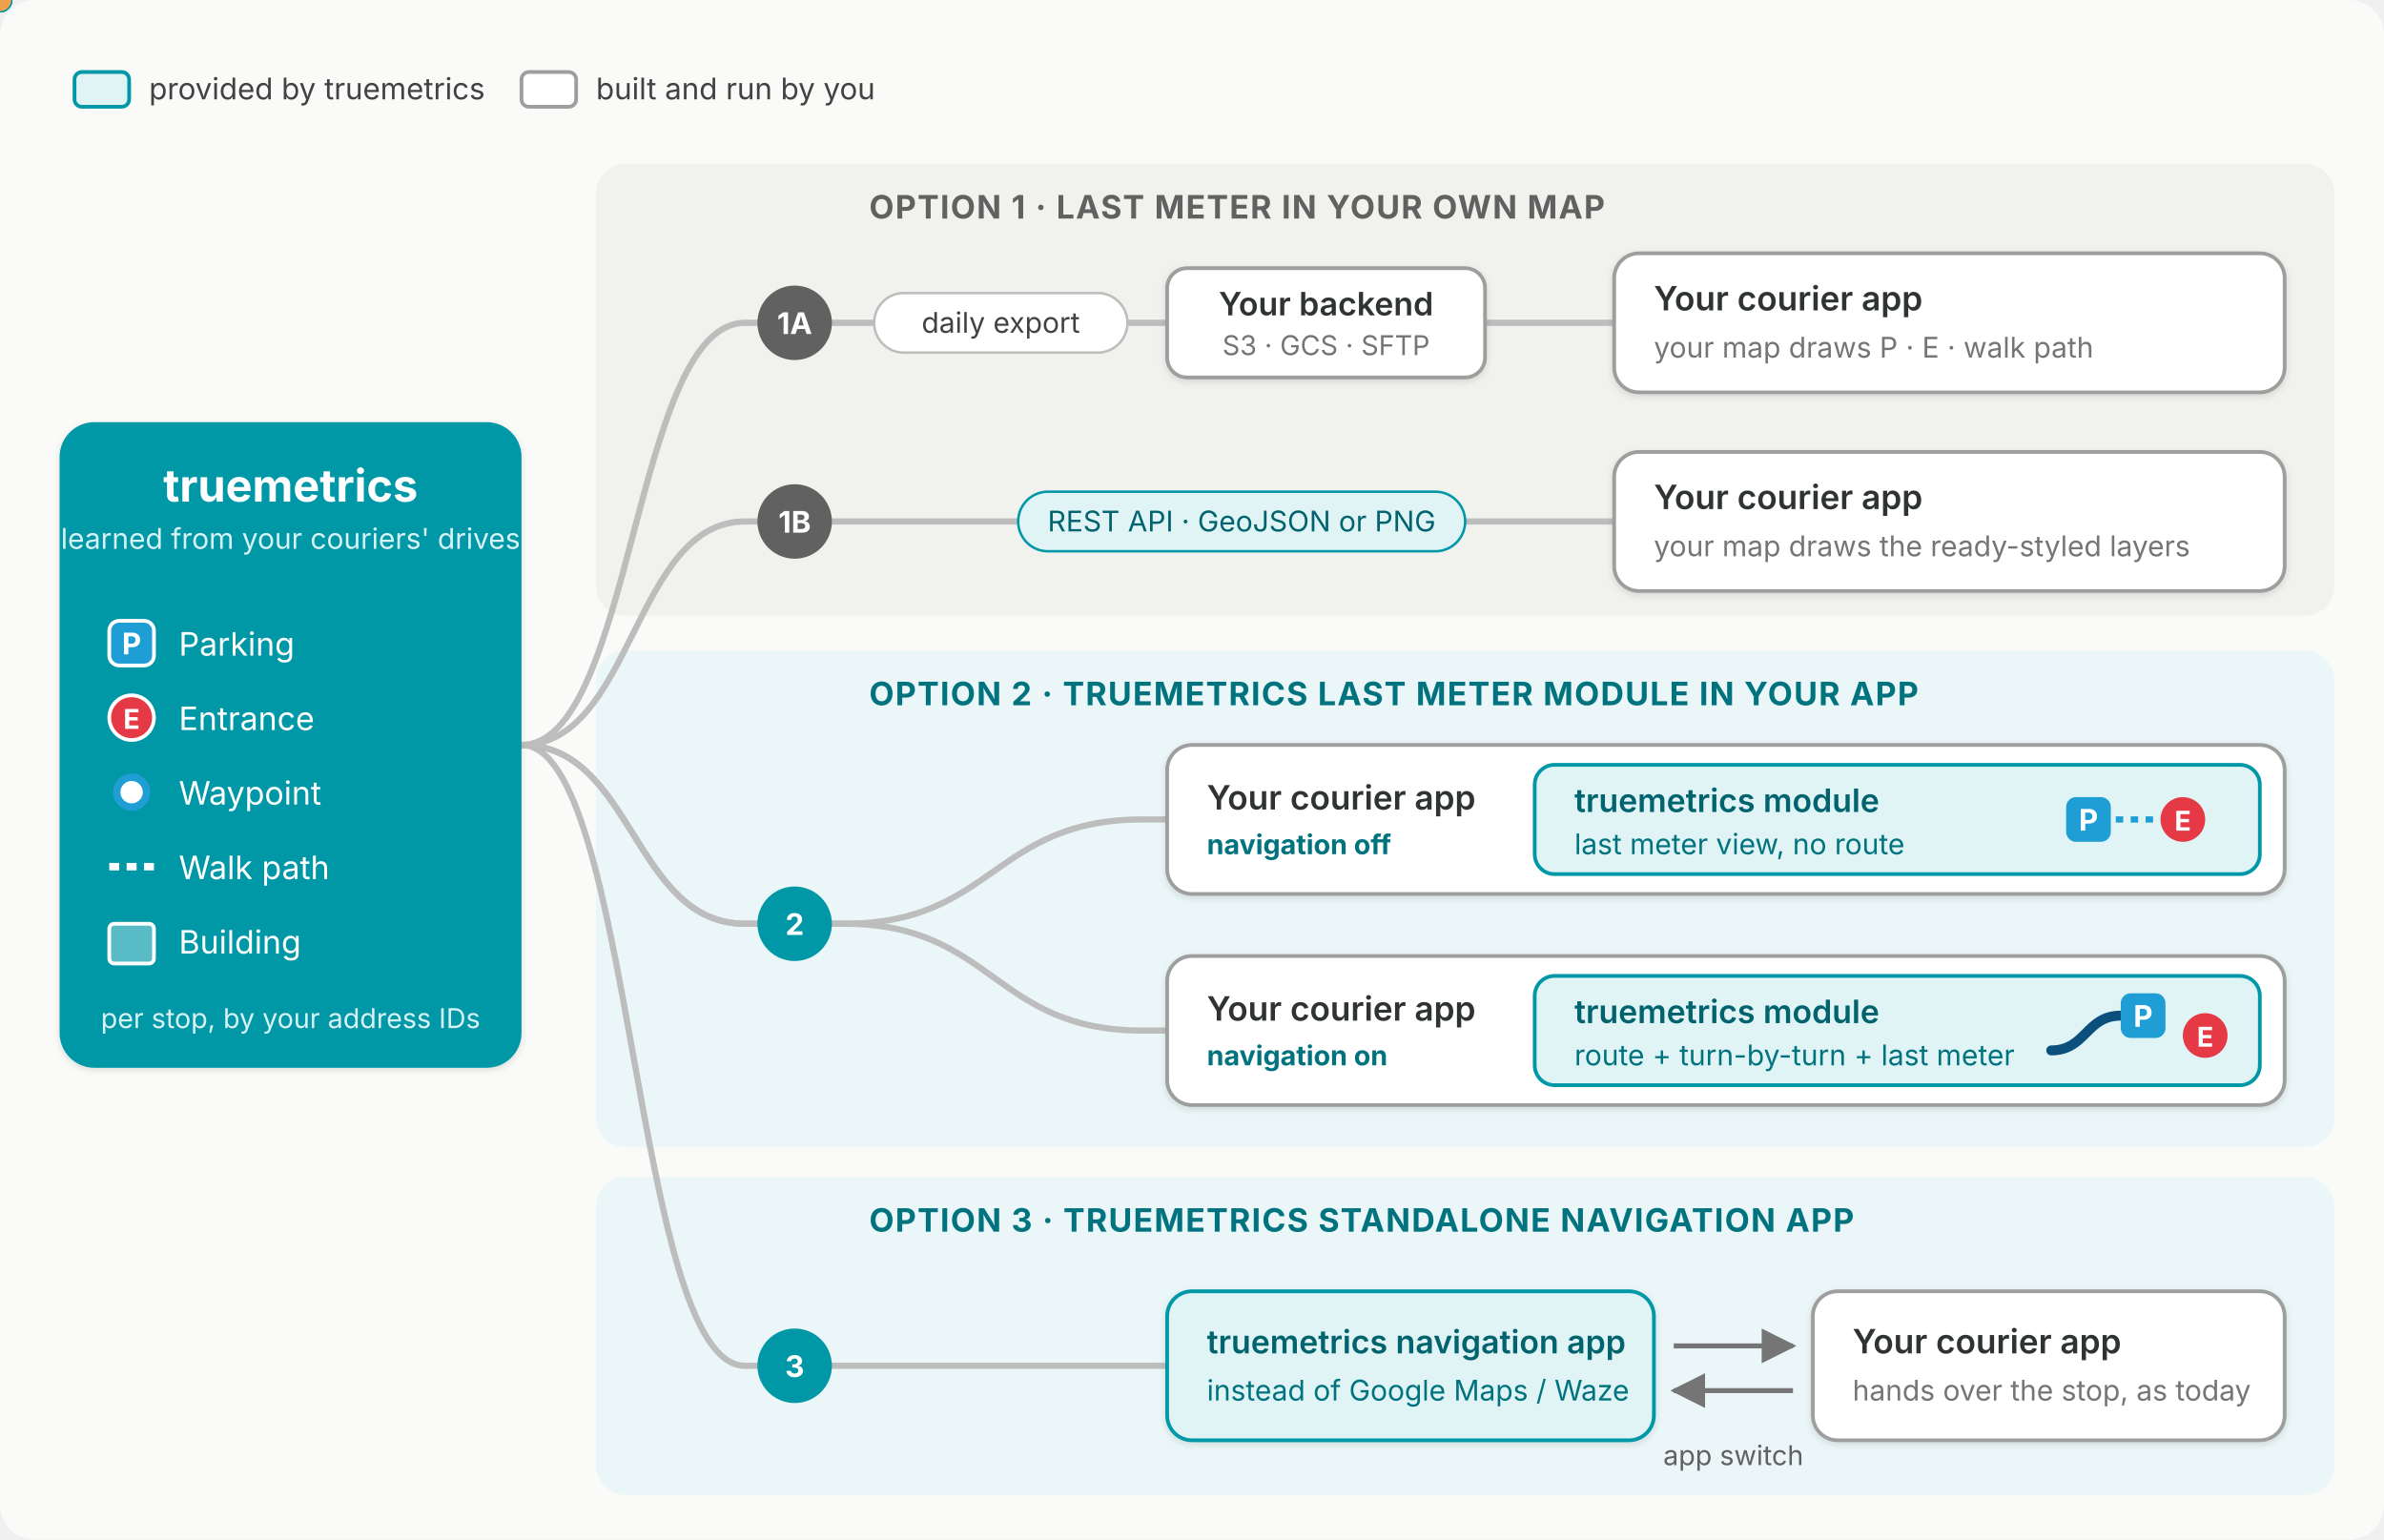
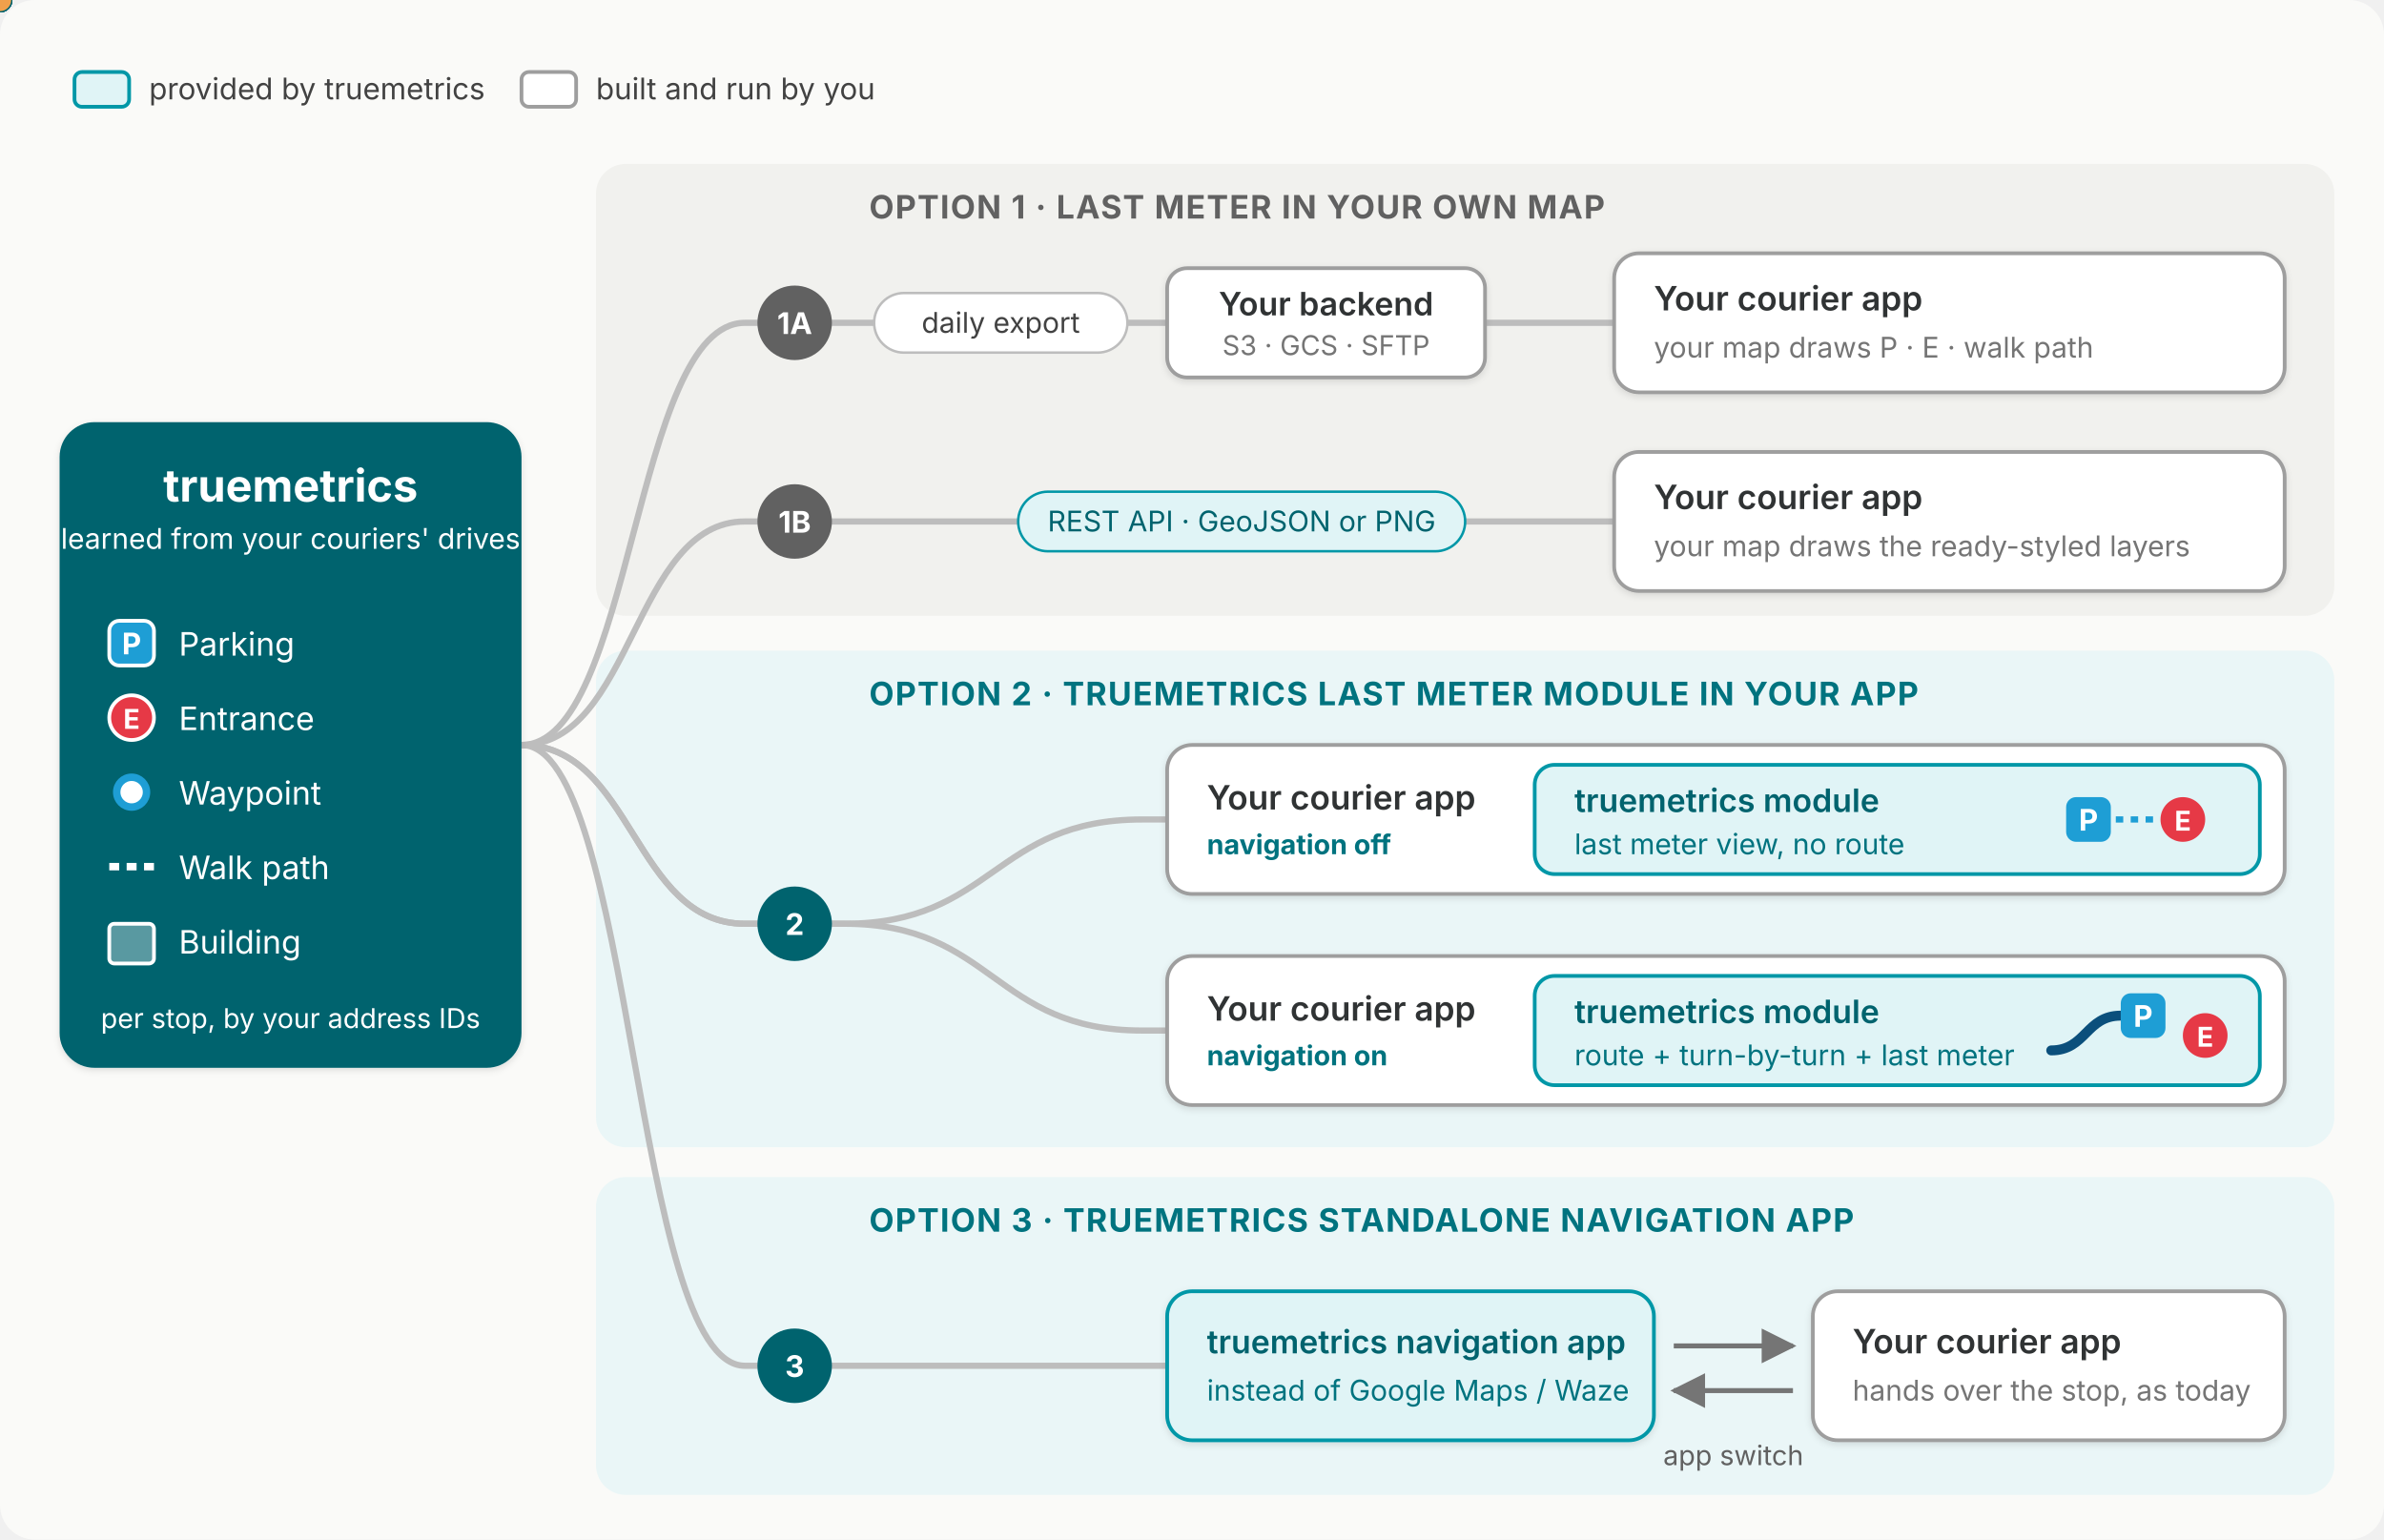
<svg xmlns="http://www.w3.org/2000/svg" viewBox="0 0 960 620" width="960" height="620" font-family="Inter, -apple-system, 'Segoe UI', Roboto, Helvetica, Arial, sans-serif">
  <defs>
    <marker id="arrow" viewBox="0 0 10 10" refX="9" refY="5" markerWidth="7" markerHeight="7" orient="auto-start-reverse">
      <path d="M0,0 L10,5 L0,10 Z" fill="#757575" />
    </marker>
    <filter id="shadow" x="-10%" y="-20%" width="120%" height="140%">
      <feDropShadow dx="0" dy="1" stdDeviation="1.5" flood-color="#000" flood-opacity="0.12" />
    </filter>
  </defs>
  <rect width="960" height="620" rx="14" fill="#FAFAF8" />
  <g font-size="12" fill="#424242" transform="translate(30,40)">
    <rect x="0" y="-11" width="22" height="14" rx="3" fill="#E0F4F6" stroke="#0097a7" stroke-width="1.5" />
    <text x="30" y="0">provided by truemetrics</text>
    <rect x="180" y="-11" width="22" height="14" rx="3" fill="#FFFFFF" stroke="#9E9E9E" stroke-width="1.5" />
    <text x="210" y="0">built and run by you</text>
  </g>
  <rect x="240" y="66" width="700" height="182" rx="12" fill="#F1F1EE" />
  <text x="350" y="88" font-size="13" font-weight="700" fill="#616161" letter-spacing="0.5">OPTION 1 · LAST METER IN YOUR OWN MAP</text>
  <rect x="240" y="262" width="700" height="200" rx="12" fill="#EAF6F7" />
  <text x="350" y="284" font-size="13" font-weight="700" fill="#00737F" letter-spacing="0.5">OPTION 2 · TRUEMETRICS LAST METER MODULE IN YOUR APP</text>
  <rect x="240" y="474" width="700" height="128" rx="12" fill="#EAF6F7" />
  <text x="350" y="496" font-size="13" font-weight="700" fill="#00737F" letter-spacing="0.5">OPTION 3 · TRUEMETRICS STANDALONE NAVIGATION APP</text>
  <g fill="none" stroke="#BDBDBD" stroke-width="2.5">
    <path id="c1a" d="M210,300 C255,300 255,130 300,130 H650" />
    <path id="c1b" d="M210,300 C255,300 255,210 300,210 H650" />
    <path id="c2a" d="M210,300 C255,300 255,372 300,372 H340 C400,372 400,330 460,330 H470" />
    <path id="c2b" d="M210,300 C255,300 255,372 300,372 H340 C400,372 400,415 460,415 H470" />
    <path id="c2c" d="M210,300 C255,300 255,550 300,550 H470" />
  </g>
-   <g fill="#0097a7">
+   <g fill="#00636E">
    <circle r="5">
      <animateMotion dur="3.2s" repeatCount="indefinite" begin="0s">
        <mpath href="#c1a" />
      </animateMotion>
    </circle>
    <circle r="5">
      <animateMotion dur="3.2s" repeatCount="indefinite" begin="1.6s">
        <mpath href="#c1a" />
      </animateMotion>
    </circle>
    <circle r="5">
      <animateMotion dur="2.4s" repeatCount="indefinite" begin="0.4s">
        <mpath href="#c1b" />
      </animateMotion>
    </circle>
    <circle r="5">
      <animateMotion dur="2.4s" repeatCount="indefinite" begin="1.6s">
        <mpath href="#c1b" />
      </animateMotion>
    </circle>
    <circle r="5">
      <animateMotion dur="1.8s" repeatCount="indefinite" begin="0.2s">
        <mpath href="#c2a" />
      </animateMotion>
    </circle>
    <circle r="5">
      <animateMotion dur="1.8s" repeatCount="indefinite" begin="0.8s">
        <mpath href="#c2b" />
      </animateMotion>
    </circle>
    <circle r="5">
      <animateMotion dur="1.8s" repeatCount="indefinite" begin="1.3s">
        <mpath href="#c2c" />
      </animateMotion>
    </circle>
  </g>
  <g filter="url(#shadow)">
-     <rect x="24" y="170" width="186" height="260" rx="14" fill="#0097a7" />
+     <rect x="24" y="170" width="186" height="260" rx="14" fill="#00636E" />
  </g>
  <text x="117" y="202" text-anchor="middle" font-size="18" font-weight="700" fill="#FFFFFF">truemetrics</text>
-   <text x="117" y="221" text-anchor="middle" font-size="11.5" fill="#D8F3F5">learned from your couriers' drives</text>
+   <text x="117" y="221" text-anchor="middle" font-size="11.5" fill="#FFFFFF">learned from your couriers' drives</text>
  <g font-size="13" fill="#FFFFFF" transform="translate(44,250)">
    <rect x="0" y="0" width="18" height="18" rx="4" fill="#1E9ED5" stroke="#FFFFFF" stroke-width="1.5" />
    <text x="9" y="13.5" text-anchor="middle" font-size="12" font-weight="700">P</text>
    <text x="28" y="14">Parking</text>
    <circle cx="9" cy="39" r="9" fill="#E63946" stroke="#FFFFFF" stroke-width="1.5" />
    <text x="9" y="43.5" text-anchor="middle" font-size="11" font-weight="700">E</text>
    <text x="28" y="44">Entrance</text>
    <circle cx="9" cy="69" r="6" fill="#FFFFFF" stroke="#1E9ED5" stroke-width="3" />
    <text x="28" y="74">Waypoint</text>
    <path d="M0,99 H18" stroke="#FFFFFF" stroke-width="3" stroke-dasharray="4 3" />
    <text x="28" y="104">Walk path</text>
    <rect x="0" y="122" width="18" height="16" rx="2" fill="#FFFFFF" fill-opacity="0.35" stroke="#FFFFFF" stroke-width="1.5" />
    <text x="28" y="134">Building</text>
  </g>
-   <text x="117" y="414" text-anchor="middle" font-size="11" fill="#D8F3F5">per stop, by your address IDs</text>
+   <text x="117" y="414" text-anchor="middle" font-size="11" fill="#FFFFFF">per stop, by your address IDs</text>
  <g font-size="12" font-weight="700" text-anchor="middle">
    <circle cx="320" cy="130" r="15" fill="#616161" />
    <text x="320" y="134.5" fill="#FFFFFF">1A</text>
    <circle cx="320" cy="210" r="15" fill="#616161" />
    <text x="320" y="214.5" fill="#FFFFFF">1B</text>
-     <circle cx="320" cy="372" r="15" fill="#0097a7" />
+     <circle cx="320" cy="372" r="15" fill="#00636E" />
    <text x="320" y="376.5" fill="#FFFFFF">2</text>
-     <circle cx="320" cy="550" r="15" fill="#0097a7" />
+     <circle cx="320" cy="550" r="15" fill="#00636E" />
    <text x="320" y="554.5" fill="#FFFFFF">3</text>
  </g>
  <g>
    <rect x="352" y="118" width="102" height="24" rx="12" fill="#FFFFFF" stroke="#BDBDBD" />
    <text x="403" y="134" text-anchor="middle" font-size="11.5" fill="#424242">daily export</text>
    <rect x="470" y="108" width="128" height="44" rx="8" fill="#FFFFFF" stroke="#9E9E9E" stroke-width="1.5" filter="url(#shadow)" />
    <text x="534" y="127" text-anchor="middle" font-size="13" font-weight="600" fill="#303334">Your backend</text>
    <text x="534" y="143" text-anchor="middle" font-size="11" fill="#757575">S3 · GCS · SFTP</text>
    <rect x="650" y="102" width="270" height="56" rx="10" fill="#FFFFFF" stroke="#9E9E9E" stroke-width="1.5" filter="url(#shadow)" />
    <text x="666" y="125" font-size="13.5" font-weight="600" fill="#303334">Your courier app</text>
    <text x="666" y="144" font-size="11.5" fill="#757575">your map draws P · E · walk path</text>
  </g>
  <g>
    <rect x="410" y="198" width="180" height="24" rx="12" fill="#E0F4F6" stroke="#0097a7" />
    <text x="500" y="214" text-anchor="middle" font-size="11.5" fill="#00636E">REST API · GeoJSON or PNG</text>
    <rect x="650" y="182" width="270" height="56" rx="10" fill="#FFFFFF" stroke="#9E9E9E" stroke-width="1.5" filter="url(#shadow)" />
    <text x="666" y="205" font-size="13.5" font-weight="600" fill="#303334">Your courier app</text>
    <text x="666" y="224" font-size="11.5" fill="#757575">your map draws the ready-styled layers</text>
  </g>
  <g>
    <rect x="470" y="300" width="450" height="60" rx="10" fill="#FFFFFF" stroke="#9E9E9E" stroke-width="1.5" filter="url(#shadow)" />
    <text x="486" y="326" font-size="13.5" font-weight="600" fill="#303334">Your courier app</text>
    <text x="486" y="344" font-size="11" font-weight="700" fill="#00737F">navigation off</text>
    <rect x="618" y="308" width="292" height="44" rx="8" fill="#E0F4F6" stroke="#0097a7" stroke-width="1.5" />
    <text x="634" y="327" font-size="13" font-weight="600" fill="#00636E">truemetrics module</text>
    <text x="634" y="344" font-size="11.5" fill="#00737F">last meter view, no route</text>
    <g transform="translate(860,330)">
      <rect x="-28" y="-9" width="18" height="18" rx="4" fill="#1E9ED5" />
      <text x="-19" y="4.5" text-anchor="middle" font-size="12" font-weight="700" fill="#FFFFFF">P</text>
      <path d="M-8,0 H8" stroke="#1E9ED5" stroke-width="2.5" stroke-dasharray="3 3" />
      <circle cx="19" cy="0" r="9" fill="#E63946" />
      <text x="19" y="4.5" text-anchor="middle" font-size="11" font-weight="700" fill="#FFFFFF">E</text>
    </g>
  </g>
  <g>
    <rect x="470" y="385" width="450" height="60" rx="10" fill="#FFFFFF" stroke="#9E9E9E" stroke-width="1.5" filter="url(#shadow)" />
    <text x="486" y="411" font-size="13.5" font-weight="600" fill="#303334">Your courier app</text>
    <text x="486" y="429" font-size="11" font-weight="700" fill="#00737F">navigation on</text>
    <rect x="618" y="393" width="292" height="44" rx="8" fill="#E0F4F6" stroke="#0097a7" stroke-width="1.5" />
    <text x="634" y="412" font-size="13" font-weight="600" fill="#00636E">truemetrics module</text>
    <text x="634" y="429" font-size="11.5" fill="#00737F">route + turn-by-turn + last meter</text>
    <g transform="translate(860,415)">
      <path d="M-34,8 C-20,8 -20,-6 -6,-6" fill="none" stroke="#0B4F7C" stroke-width="4" stroke-linecap="round" />
      <rect x="-6" y="-15" width="18" height="18" rx="4" fill="#1E9ED5" />
      <text x="3" y="-1.5" text-anchor="middle" font-size="12" font-weight="700" fill="#FFFFFF">P</text>
      <circle cx="28" cy="2" r="9" fill="#E63946" />
      <text x="28" y="6.5" text-anchor="middle" font-size="11" font-weight="700" fill="#FFFFFF">E</text>
    </g>
  </g>
  <g>
    <rect x="470" y="520" width="196" height="60" rx="10" fill="#E0F4F6" stroke="#0097a7" stroke-width="1.5" filter="url(#shadow)" />
    <text x="486" y="545" font-size="13" font-weight="600" fill="#00636E">truemetrics navigation app</text>
    <text x="486" y="564" font-size="11.5" fill="#00737F">instead of Google Maps / Waze</text>
    <path d="M674,542 H722" stroke="#757575" stroke-width="2" marker-end="url(#arrow)" />
    <path d="M722,560 H674" stroke="#757575" stroke-width="2" marker-end="url(#arrow)" />
    <circle r="4.5" fill="#F0A04B">
      <animate attributeName="cx" values="680;716;716;680;680" keyTimes="0;0.35;0.5;0.85;1" dur="3s" repeatCount="indefinite" />
      <animate attributeName="cy" values="542;542;560;560;542" keyTimes="0;0.35;0.5;0.85;1" dur="3s" repeatCount="indefinite" />
    </circle>
    <text x="698" y="590" text-anchor="middle" font-size="11" fill="#616161">app switch</text>
    <rect x="730" y="520" width="190" height="60" rx="10" fill="#FFFFFF" stroke="#9E9E9E" stroke-width="1.5" filter="url(#shadow)" />
    <text x="746" y="545" font-size="13.5" font-weight="600" fill="#303334">Your courier app</text>
    <text x="746" y="564" font-size="11.5" fill="#757575">hands over the stop, as today</text>
  </g>
</svg>
